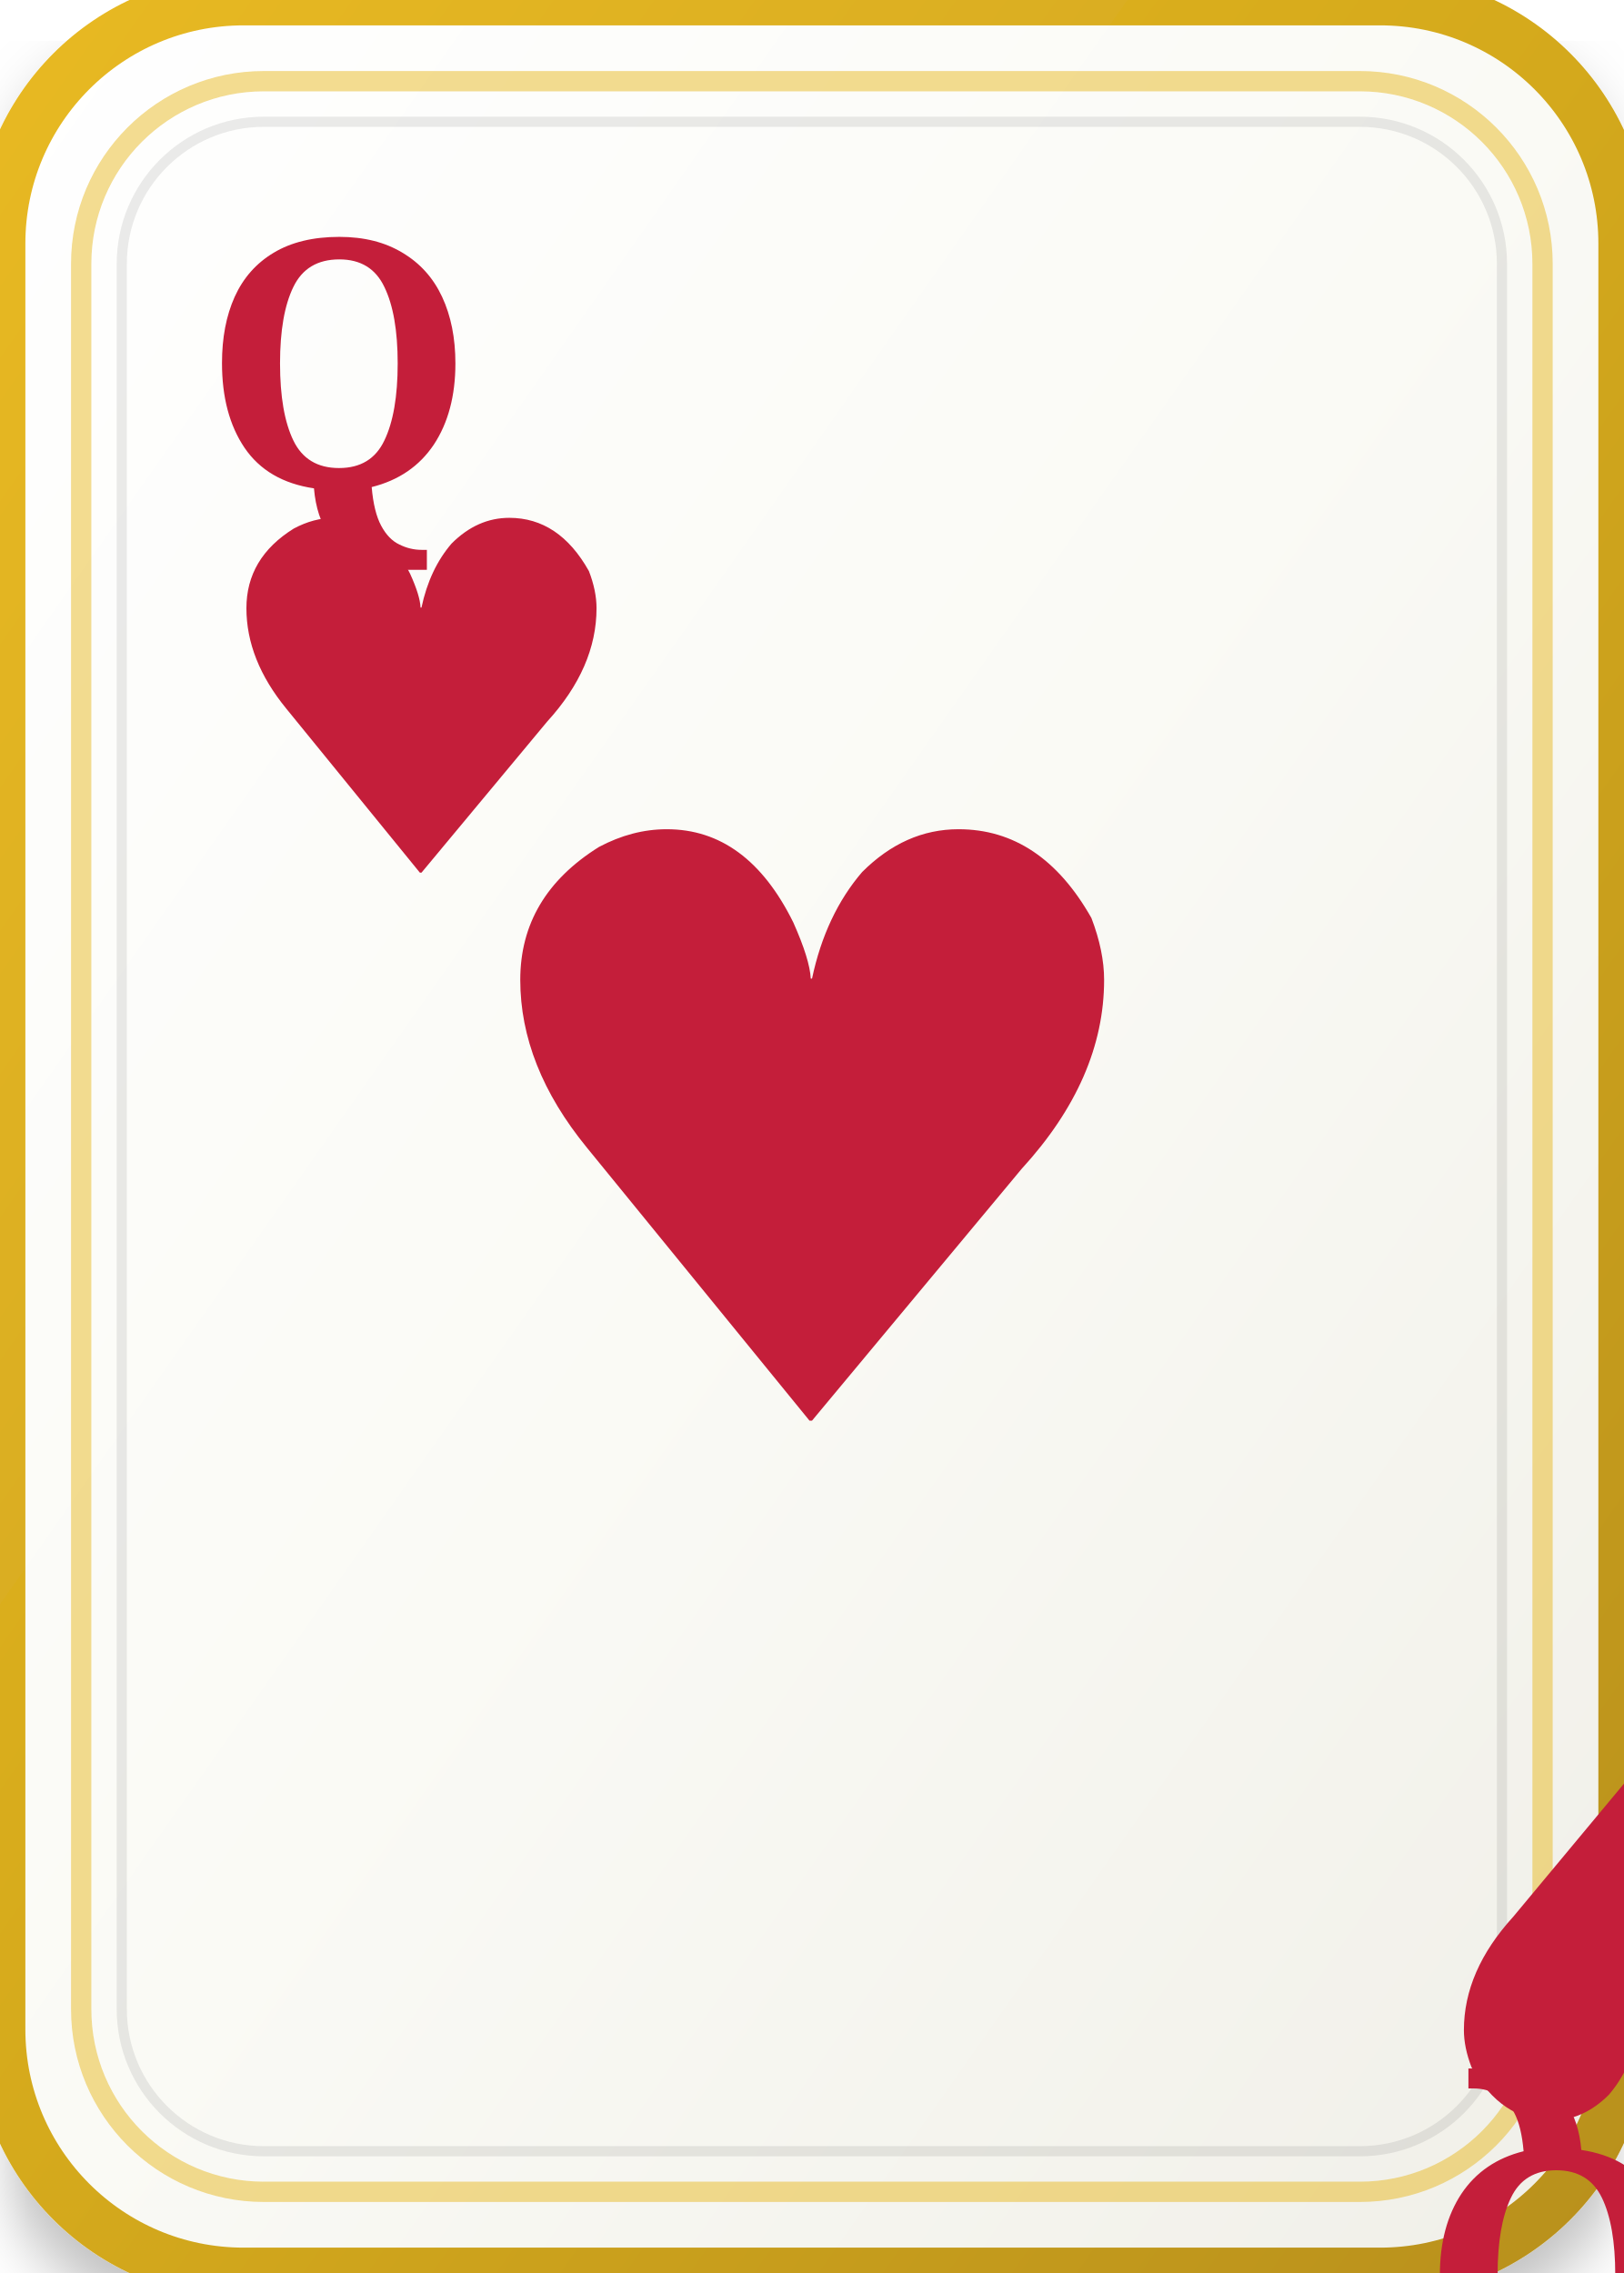
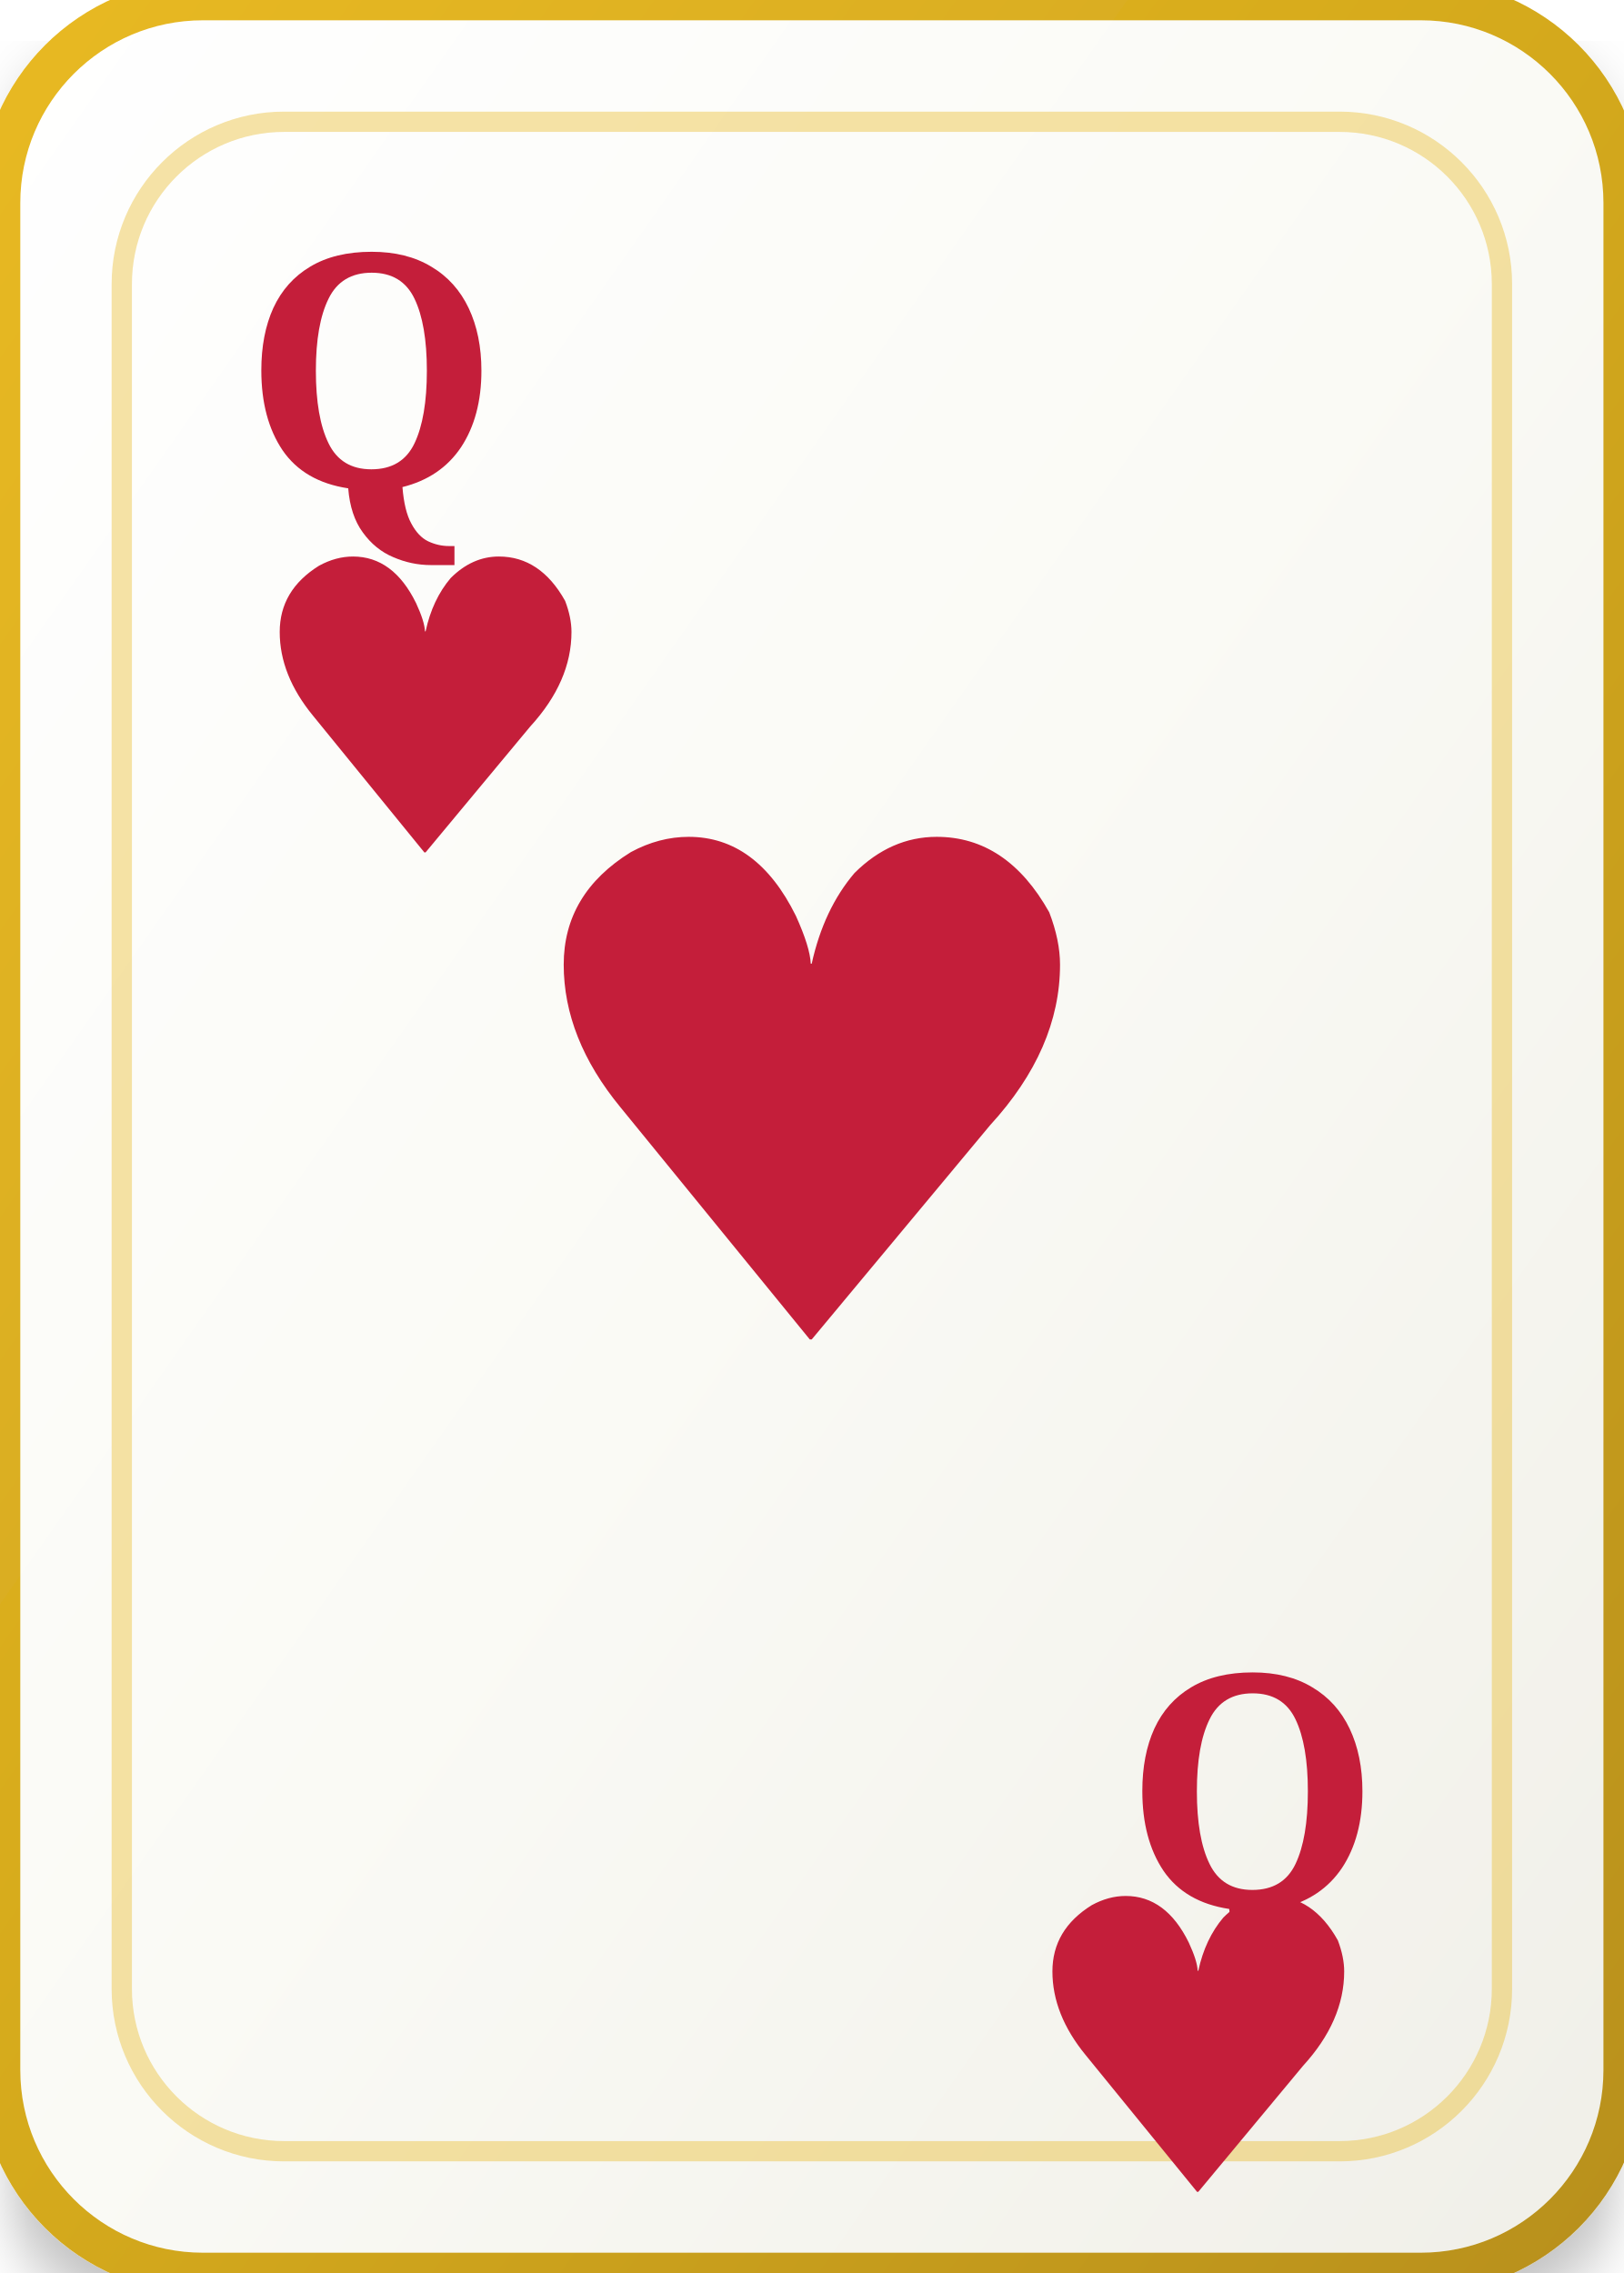
<svg xmlns="http://www.w3.org/2000/svg" viewBox="0 0 80 112" width="80" height="112">
  <defs>
    <linearGradient id="face" x1="0%" y1="0%" x2="100%" y2="100%">
      <stop offset="0%" style="stop-color:#fff" />
      <stop offset="50%" style="stop-color:#fafaf5" />
      <stop offset="100%" style="stop-color:#f0efe8" />
    </linearGradient>
    <linearGradient id="goldEdge" x1="0%" y1="0%" x2="100%" y2="100%">
      <stop offset="0%" style="stop-color:#e8b923" />
      <stop offset="50%" style="stop-color:#d4a91e" />
      <stop offset="100%" style="stop-color:#b8901a" />
    </linearGradient>
    <filter id="shadow" x="-10%" y="-10%" width="120%" height="120%">
      <feDropShadow dx="0" dy="2" stdDeviation="1.5" flood-color="#000" flood-opacity="0.25" />
    </filter>
  </defs>
-   <rect width="80" height="112" rx="12" ry="12" fill="url(#face)" stroke="url(#goldEdge)" stroke-width="2.5" filter="url(#shadow)" />
-   <rect x="4" y="4" width="72" height="104" rx="9" fill="none" stroke="#e8b923" stroke-width="1" opacity="0.5" />
-   <rect x="6" y="6" width="68" height="100" rx="7" fill="none" stroke="rgba(0,0,0,0.08)" stroke-width="0.5" />
-   <text x="10" y="24" font-family="Georgia, serif" font-size="17" font-weight="bold" fill="#c41e3a">Q</text>
-   <text x="10" y="43" font-family="Georgia, serif" font-size="24" fill="#c41e3a">♥</text>
-   <text x="40" y="70" font-family="Georgia, serif" font-size="40" fill="#c41e3a" text-anchor="middle" font-weight="bold">♥</text>
-   <text x="70" y="106" font-family="Georgia, serif" font-size="17" font-weight="bold" fill="#c41e3a" text-anchor="end" transform="rotate(180 70 106)">Q</text>
-   <text x="70" y="87" font-family="Georgia, serif" font-size="24" fill="#c41e3a" text-anchor="end" transform="rotate(180 70 87)">♥</text>
+   <rect width="80" height="112" rx="10" ry="10" fill="url(#face)" stroke="url(#goldEdge)" stroke-width="2" filter="url(#shadow)" />
+   <rect x="6" y="6" width="68" height="100" rx="8" fill="none" stroke="#e8b923" stroke-width="1" opacity="0.4" />
+   <text x="12" y="24" font-family="Georgia, serif" font-size="16" font-weight="bold" fill="#c41e3a">Q</text>
+   <text x="12" y="42" font-family="Georgia, serif" font-size="20" fill="#c41e3a">♥</text>
+   <text x="40" y="66" font-family="Georgia, serif" font-size="34" fill="#c41e3a" text-anchor="middle" font-weight="bold">♥</text>
+   <text x="68" y="94" font-family="Georgia, serif" font-size="16" font-weight="bold" fill="#c41e3a" text-anchor="end">Q</text>
+   <text x="68" y="108" font-family="Georgia, serif" font-size="20" fill="#c41e3a" text-anchor="end">♥</text>
</svg>
